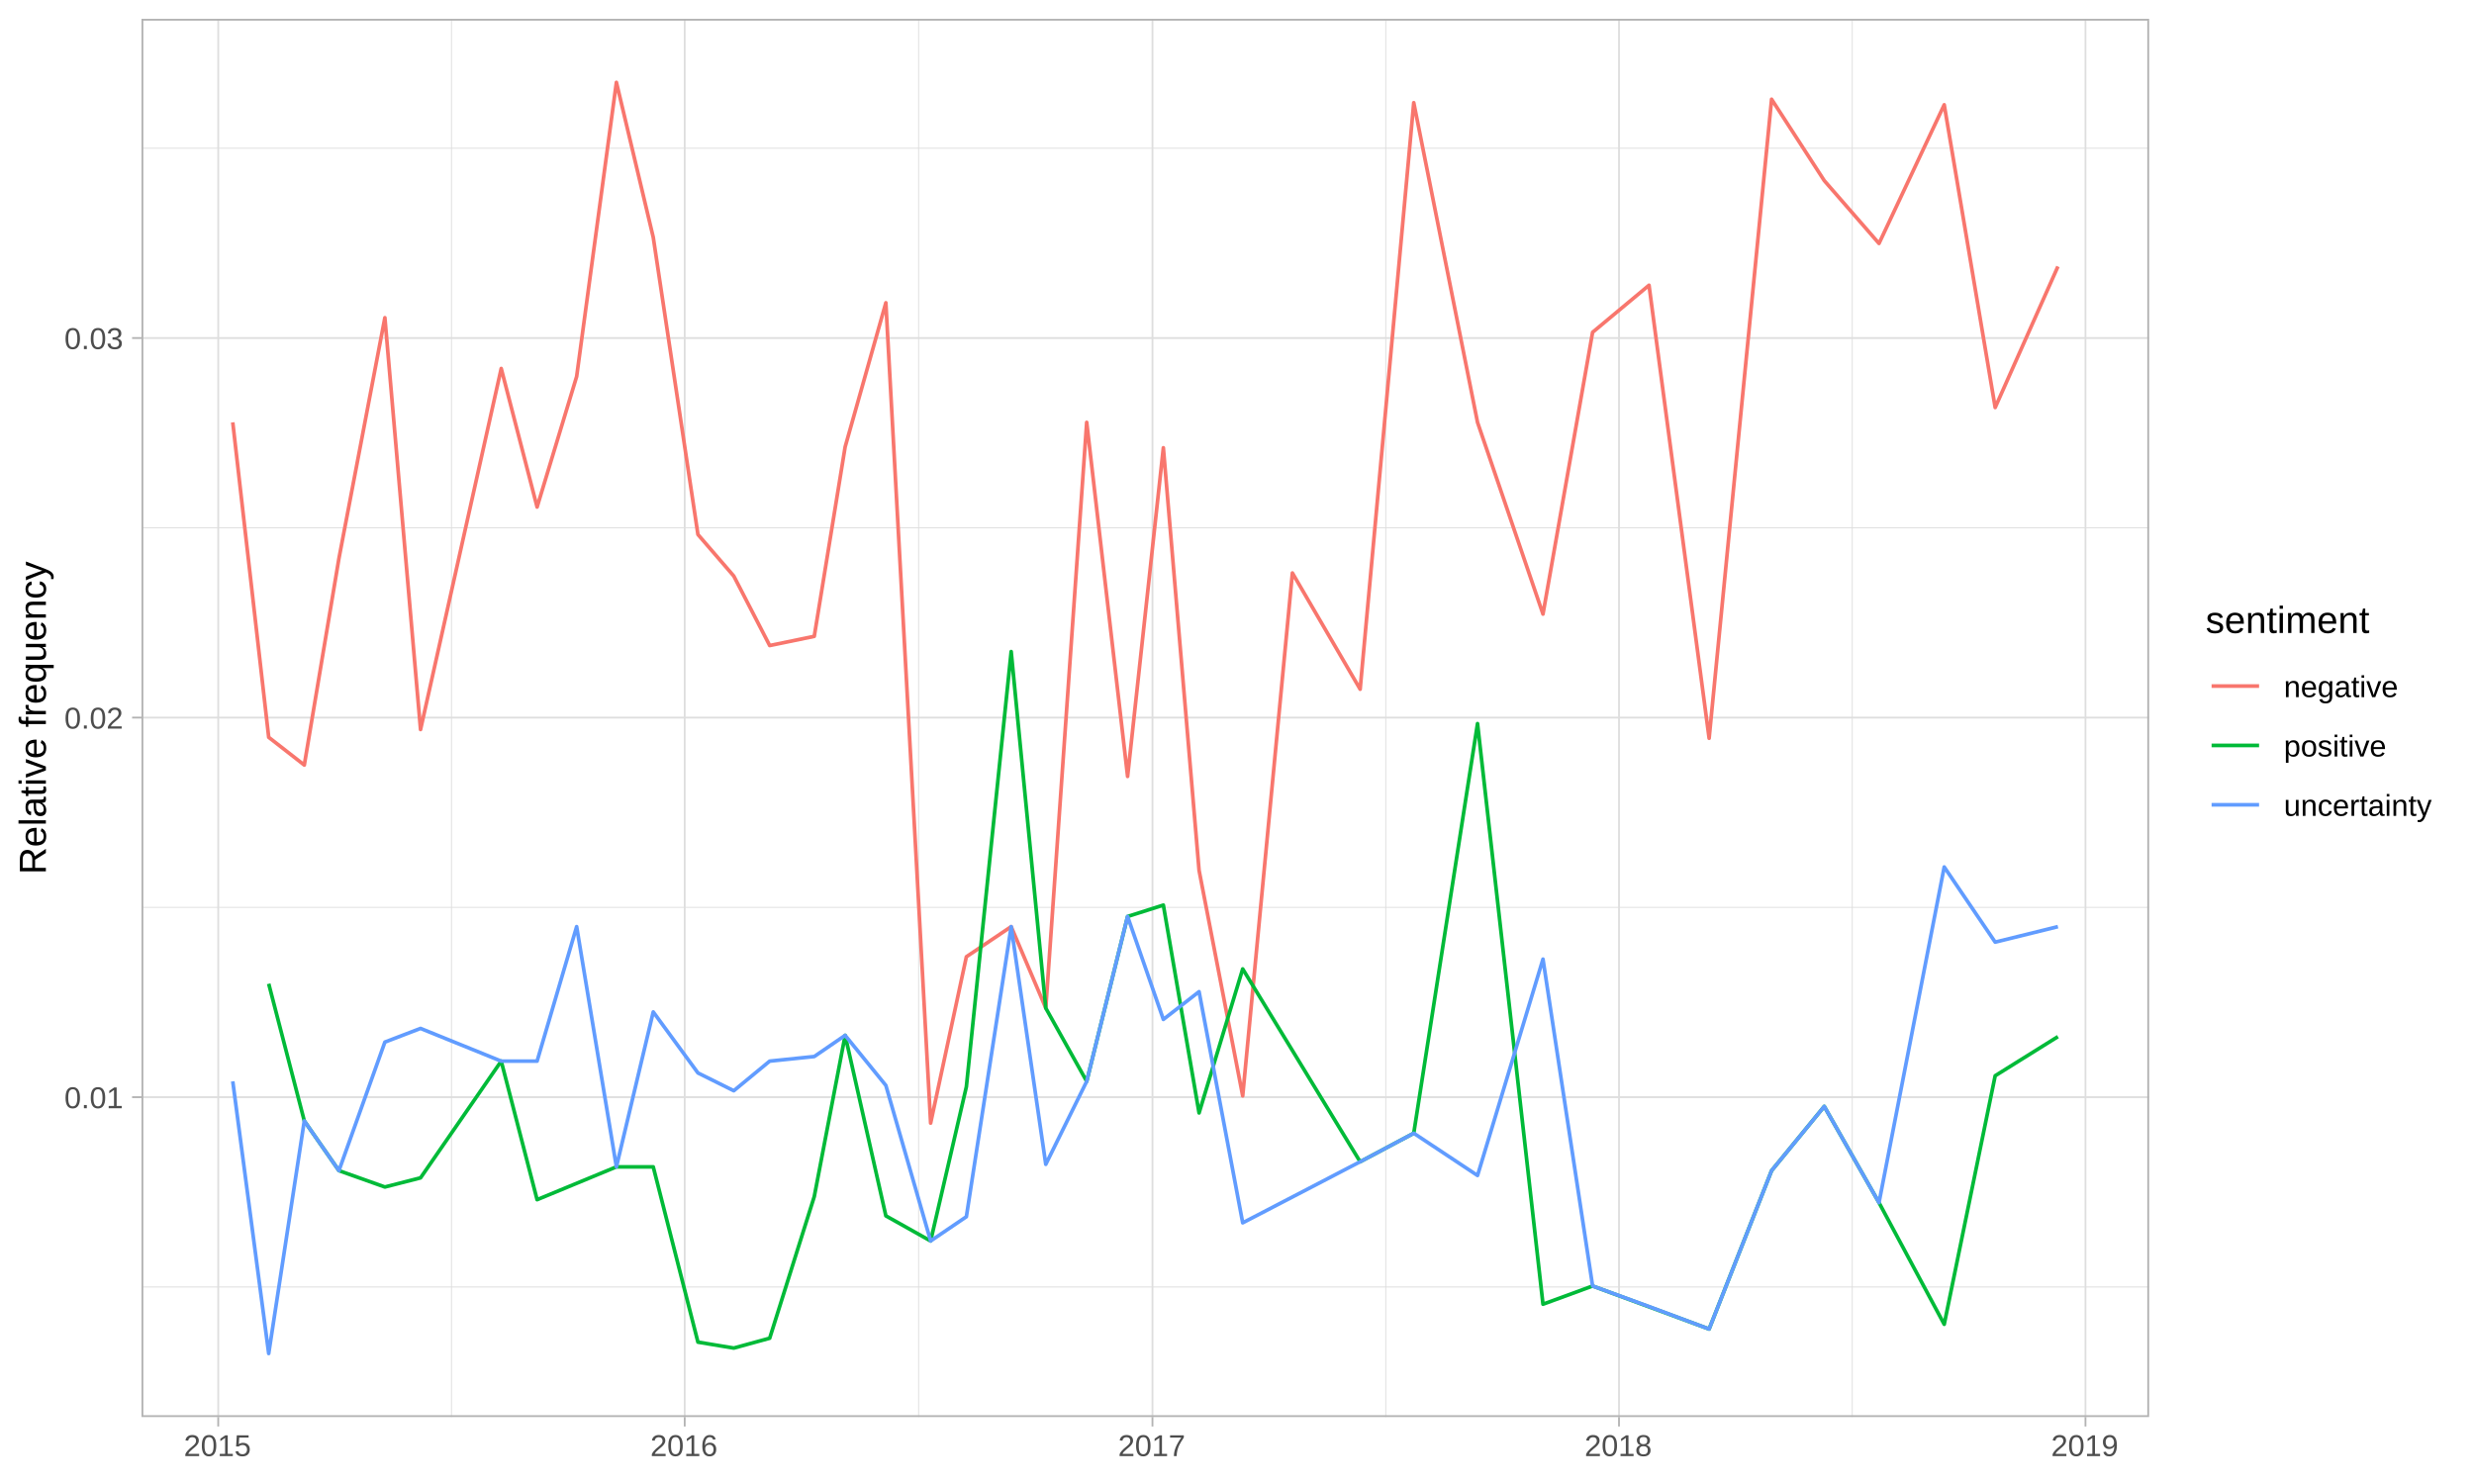
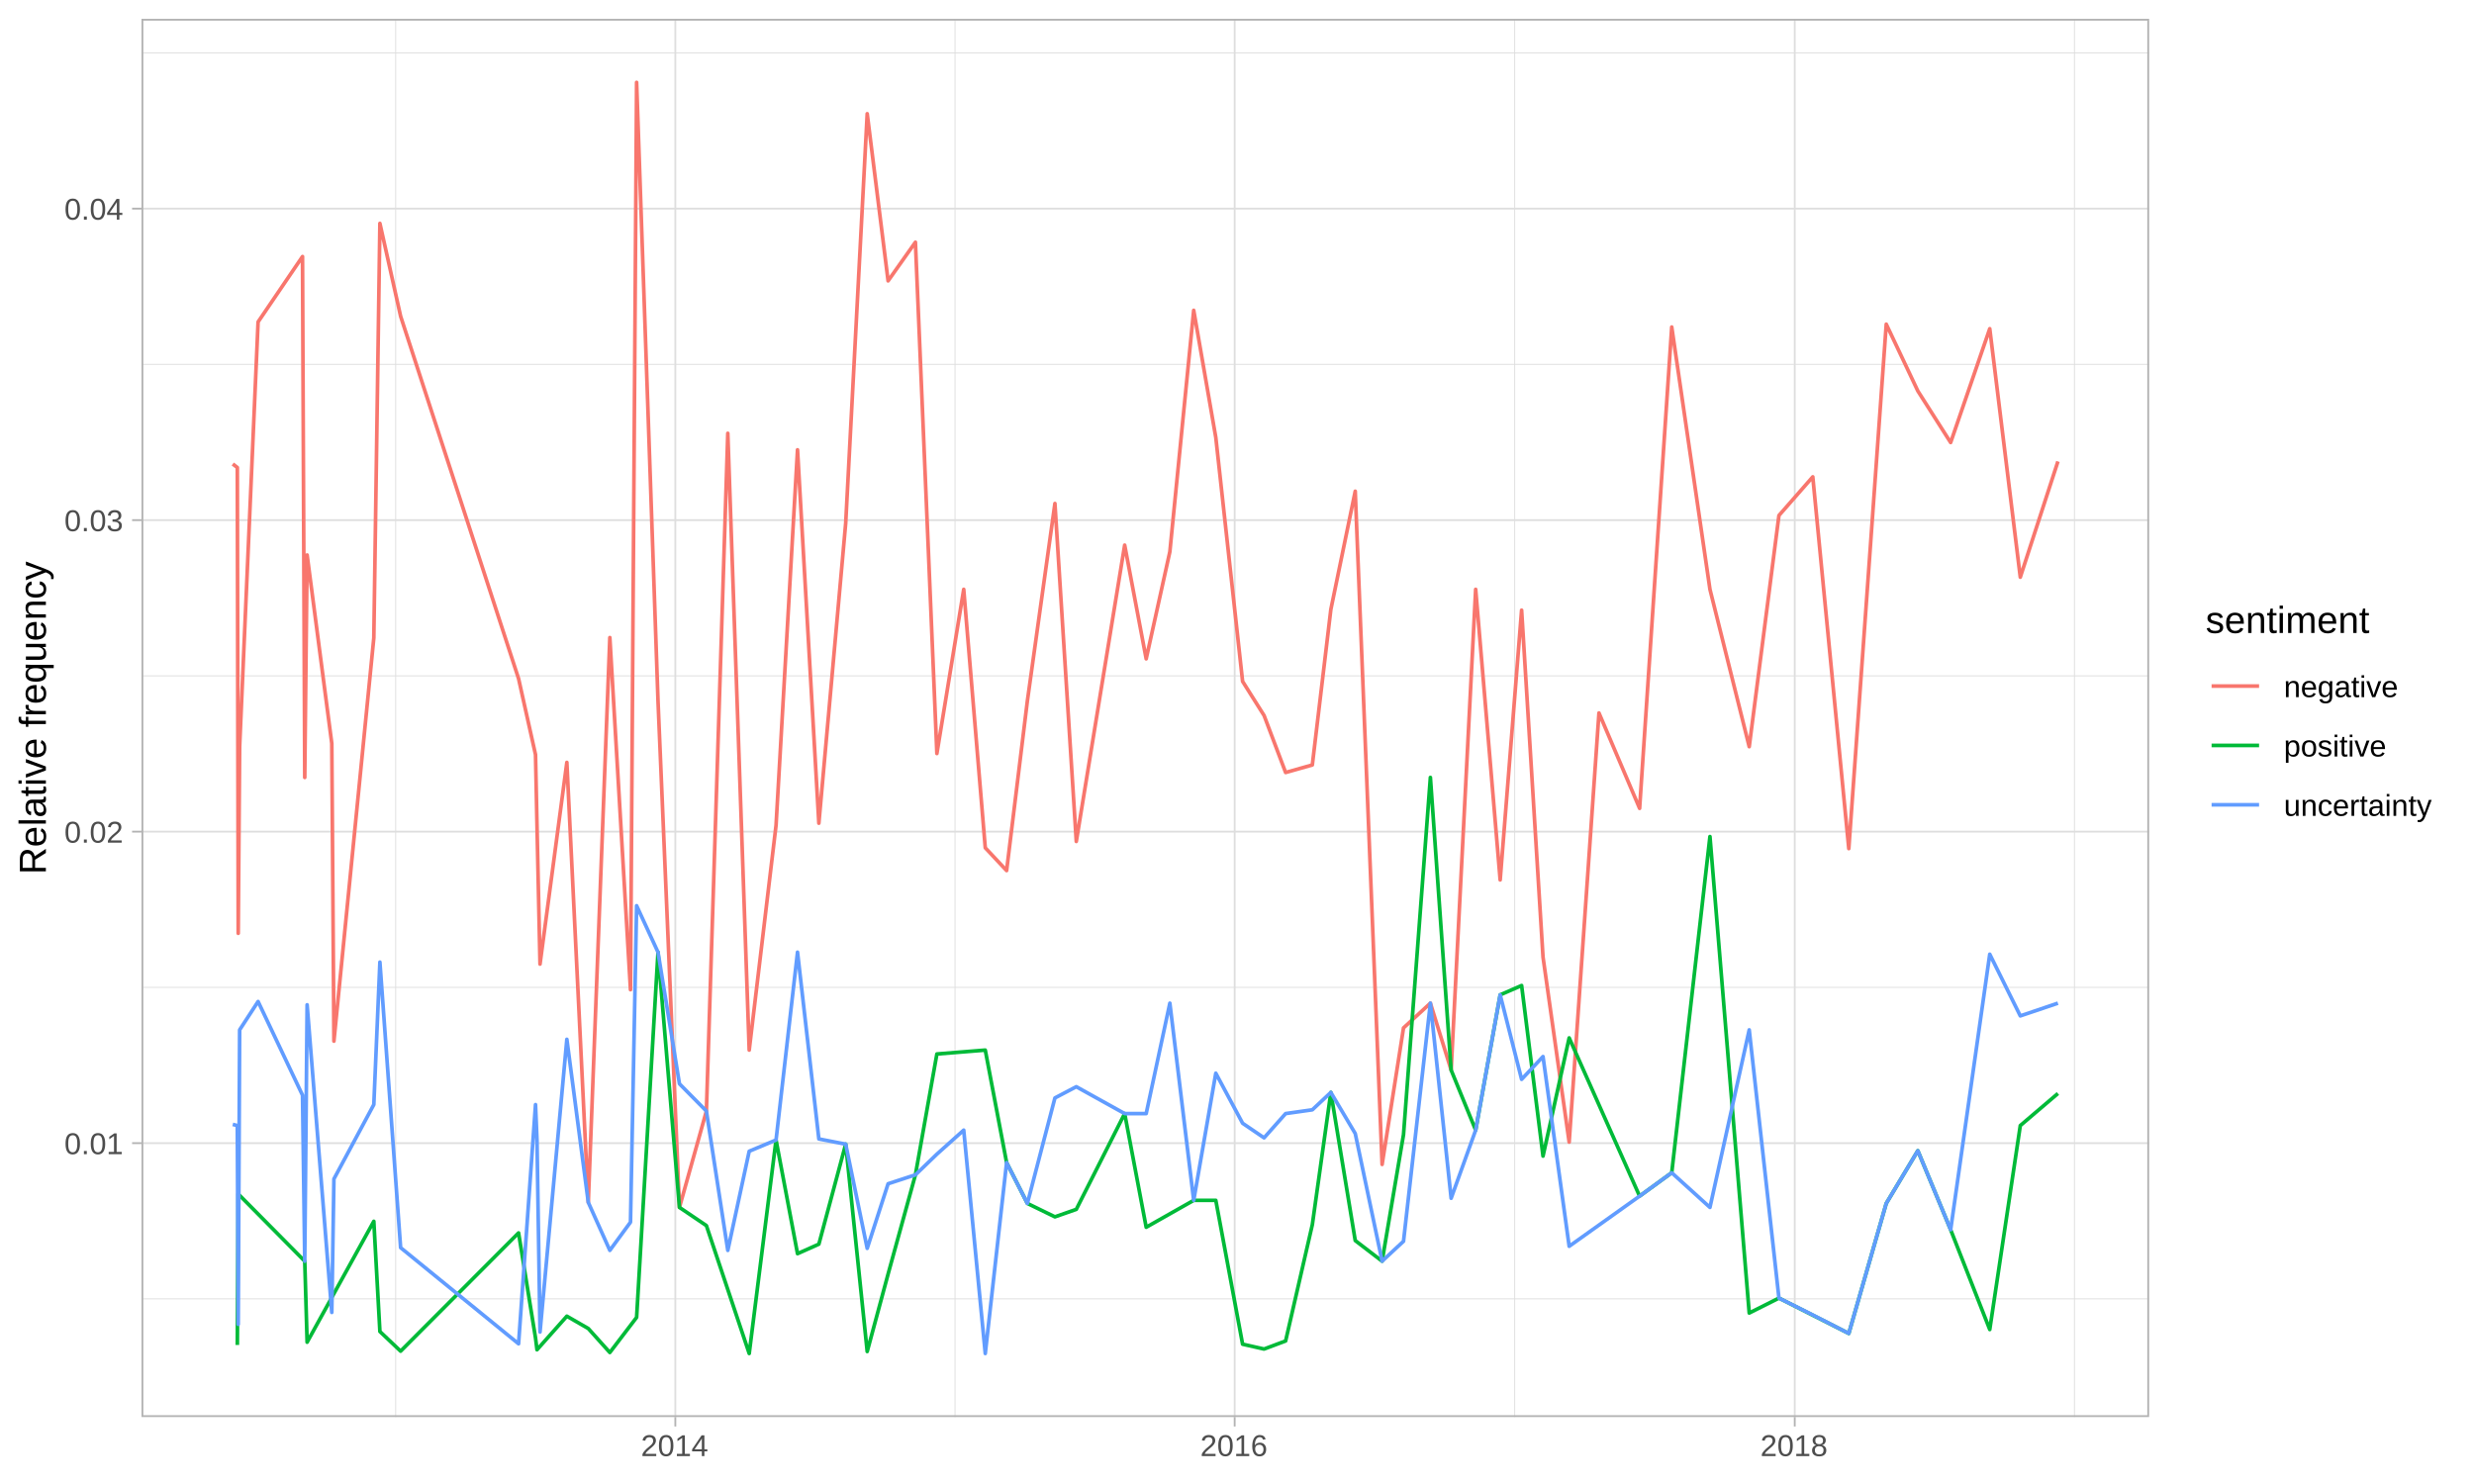
<svg xmlns="http://www.w3.org/2000/svg" viewBox="0 0 720.00 432.00">
  <defs>
    <style type="text/css">
    line, polyline, path, rect, circle {
      fill: none;
      stroke: #000000;
      stroke-linecap: round;
      stroke-linejoin: round;
      stroke-miterlimit: 10.00;
    }
  </style>
  </defs>
  <rect width="100%" height="100%" style="stroke: none; fill: #FFFFFF;" />
  <rect x="0.00" y="0.00" width="720.00" height="432.00" style="stroke-width: 1.07; stroke: #FFFFFF; fill: #FFFFFF;" />
  <defs>
    <clipPath id="cpNDEuMTgyM3w2MjUuNDY0fDQxMi41MTJ8NS40Nzk0NQ==">
      <rect x="41.18" y="5.48" width="584.28" height="407.03" />
    </clipPath>
  </defs>
  <rect x="41.18" y="5.48" width="584.28" height="407.03" style="stroke-width: 1.07; stroke: none; fill: #FFFFFF;" clip-path="url(#cpNDEuMTgyM3w2MjUuNDY0fDQxMi41MTJ8NS40Nzk0NQ==)" />
-   <polyline points="41.18,374.64 625.46,374.64 " style="stroke-width: 0.27; stroke: #DEDEDE; stroke-linecap: butt;" clip-path="url(#cpNDEuMTgyM3w2MjUuNDY0fDQxMi41MTJ8NS40Nzk0NQ==)" />
-   <polyline points="41.18,264.14 625.46,264.14 " style="stroke-width: 0.27; stroke: #DEDEDE; stroke-linecap: butt;" clip-path="url(#cpNDEuMTgyM3w2MjUuNDY0fDQxMi41MTJ8NS40Nzk0NQ==)" />
-   <polyline points="41.18,153.64 625.46,153.64 " style="stroke-width: 0.27; stroke: #DEDEDE; stroke-linecap: butt;" clip-path="url(#cpNDEuMTgyM3w2MjUuNDY0fDQxMi41MTJ8NS40Nzk0NQ==)" />
-   <polyline points="41.18,43.15 625.46,43.15 " style="stroke-width: 0.27; stroke: #DEDEDE; stroke-linecap: butt;" clip-path="url(#cpNDEuMTgyM3w2MjUuNDY0fDQxMi41MTJ8NS40Nzk0NQ==)" />
-   <polyline points="131.39,412.51 131.39,5.48 " style="stroke-width: 0.27; stroke: #DEDEDE; stroke-linecap: butt;" clip-path="url(#cpNDEuMTgyM3w2MjUuNDY0fDQxMi41MTJ8NS40Nzk0NQ==)" />
-   <polyline points="267.34,412.51 267.34,5.48 " style="stroke-width: 0.27; stroke: #DEDEDE; stroke-linecap: butt;" clip-path="url(#cpNDEuMTgyM3w2MjUuNDY0fDQxMi41MTJ8NS40Nzk0NQ==)" />
-   <polyline points="403.29,412.51 403.29,5.48 " style="stroke-width: 0.27; stroke: #DEDEDE; stroke-linecap: butt;" clip-path="url(#cpNDEuMTgyM3w2MjUuNDY0fDQxMi41MTJ8NS40Nzk0NQ==)" />
-   <polyline points="539.05,412.51 539.05,5.48 " style="stroke-width: 0.27; stroke: #DEDEDE; stroke-linecap: butt;" clip-path="url(#cpNDEuMTgyM3w2MjUuNDY0fDQxMi41MTJ8NS40Nzk0NQ==)" />
-   <polyline points="41.18,319.39 625.46,319.39 " style="stroke-width: 0.53; stroke: #DEDEDE; stroke-linecap: butt;" clip-path="url(#cpNDEuMTgyM3w2MjUuNDY0fDQxMi41MTJ8NS40Nzk0NQ==)" />
-   <polyline points="41.18,208.89 625.46,208.89 " style="stroke-width: 0.53; stroke: #DEDEDE; stroke-linecap: butt;" clip-path="url(#cpNDEuMTgyM3w2MjUuNDY0fDQxMi41MTJ8NS40Nzk0NQ==)" />
-   <polyline points="41.18,98.40 625.46,98.40 " style="stroke-width: 0.53; stroke: #DEDEDE; stroke-linecap: butt;" clip-path="url(#cpNDEuMTgyM3w2MjUuNDY0fDQxMi41MTJ8NS40Nzk0NQ==)" />
-   <polyline points="63.51,412.51 63.51,5.48 " style="stroke-width: 0.53; stroke: #DEDEDE; stroke-linecap: butt;" clip-path="url(#cpNDEuMTgyM3w2MjUuNDY0fDQxMi41MTJ8NS40Nzk0NQ==)" />
-   <polyline points="199.27,412.51 199.27,5.48 " style="stroke-width: 0.53; stroke: #DEDEDE; stroke-linecap: butt;" clip-path="url(#cpNDEuMTgyM3w2MjUuNDY0fDQxMi41MTJ8NS40Nzk0NQ==)" />
-   <polyline points="335.40,412.51 335.40,5.48 " style="stroke-width: 0.53; stroke: #DEDEDE; stroke-linecap: butt;" clip-path="url(#cpNDEuMTgyM3w2MjUuNDY0fDQxMi41MTJ8NS40Nzk0NQ==)" />
-   <polyline points="471.17,412.51 471.17,5.48 " style="stroke-width: 0.53; stroke: #DEDEDE; stroke-linecap: butt;" clip-path="url(#cpNDEuMTgyM3w2MjUuNDY0fDQxMi41MTJ8NS40Nzk0NQ==)" />
-   <polyline points="606.93,412.51 606.93,5.48 " style="stroke-width: 0.53; stroke: #DEDEDE; stroke-linecap: butt;" clip-path="url(#cpNDEuMTgyM3w2MjUuNDY0fDQxMi41MTJ8NS40Nzk0NQ==)" />
-   <polyline points="67.74,122.95 78.20,214.63 88.56,222.71 98.64,162.56 112.01,92.49 122.39,212.37 145.87,107.27 156.31,147.60 167.82,109.61 179.39,23.98 190.11,69.08 203.12,155.60 213.55,167.69 224.00,187.92 236.97,185.24 245.96,130.09 257.81,88.14 270.84,326.94 281.24,278.52 294.28,269.75 304.35,293.47 316.26,122.95 328.16,226.02 338.57,130.35 348.96,253.37 361.66,319.02 376.12,166.80 395.84,200.64 411.44,29.90 430.00,122.95 449.05,178.76 463.49,96.73 479.91,83.04 497.40,214.91 515.58,28.89 530.91,52.58 546.84,70.87 565.82,30.50 580.65,118.63 598.91,77.58 " style="stroke-width: 1.07; stroke: #F8766D; stroke-linecap: butt;" clip-path="url(#cpNDEuMTgyM3w2MjUuNDY0fDQxMi41MTJ8NS40Nzk0NQ==)" />
-   <polyline points="78.20,286.38 88.56,326.30 98.64,340.78 112.01,345.54 122.39,342.88 145.87,308.90 156.31,349.23 179.39,339.68 190.11,339.68 203.12,390.70 213.55,392.43 224.00,389.56 236.97,348.34 245.96,301.40 257.81,353.94 270.84,361.25 281.24,316.36 294.28,189.68 304.35,293.47 316.26,314.79 328.16,266.79 338.57,263.48 348.96,323.98 361.66,282.06 395.84,338.19 411.44,329.89 430.00,210.65 449.05,379.66 463.49,374.36 497.40,386.89 515.58,340.78 530.91,322.08 546.84,350.10 565.82,385.51 580.65,313.16 598.91,301.77 " style="stroke-width: 1.07; stroke: #00BA38; stroke-linecap: butt;" clip-path="url(#cpNDEuMTgyM3w2MjUuNDY0fDQxMi41MTJ8NS40Nzk0NQ==)" />
-   <polyline points="67.74,314.79 78.20,394.01 88.56,326.30 98.64,340.78 112.01,303.36 122.39,299.38 145.87,308.90 156.31,308.90 167.82,269.75 179.39,339.68 190.11,294.58 203.12,312.34 213.55,317.52 224.00,308.90 236.97,307.56 245.96,301.40 257.81,315.97 270.84,361.25 281.24,354.20 294.28,269.75 304.35,338.94 316.26,314.79 328.16,266.79 338.57,296.76 348.96,288.68 361.66,355.97 395.84,338.19 411.44,329.89 430.00,342.19 449.05,279.21 463.49,374.36 479.91,380.34 497.40,386.89 515.58,340.78 530.91,322.08 546.84,350.10 565.82,252.38 580.65,274.26 598.91,269.75 " style="stroke-width: 1.07; stroke: #619CFF; stroke-linecap: butt;" clip-path="url(#cpNDEuMTgyM3w2MjUuNDY0fDQxMi41MTJ8NS40Nzk0NQ==)" />
+   <polyline points="41.18,378.11 625.46,378.11 " style="stroke-width: 0.27; stroke: #DEDEDE; stroke-linecap: butt;" clip-path="url(#cpNDEuMTgyM3w2MjUuNDY0fDQxMi41MTJ8NS40Nzk0NQ==)" />
+   <polyline points="41.18,287.43 625.46,287.43 " style="stroke-width: 0.27; stroke: #DEDEDE; stroke-linecap: butt;" clip-path="url(#cpNDEuMTgyM3w2MjUuNDY0fDQxMi41MTJ8NS40Nzk0NQ==)" />
+   <polyline points="41.18,196.75 625.46,196.75 " style="stroke-width: 0.27; stroke: #DEDEDE; stroke-linecap: butt;" clip-path="url(#cpNDEuMTgyM3w2MjUuNDY0fDQxMi41MTJ8NS40Nzk0NQ==)" />
+   <polyline points="41.18,106.07 625.46,106.07 " style="stroke-width: 0.27; stroke: #DEDEDE; stroke-linecap: butt;" clip-path="url(#cpNDEuMTgyM3w2MjUuNDY0fDQxMi41MTJ8NS40Nzk0NQ==)" />
+   <polyline points="41.18,15.39 625.46,15.39 " style="stroke-width: 0.27; stroke: #DEDEDE; stroke-linecap: butt;" clip-path="url(#cpNDEuMTgyM3w2MjUuNDY0fDQxMi41MTJ8NS40Nzk0NQ==)" />
+   <polyline points="115.15,412.51 115.15,5.48 " style="stroke-width: 0.27; stroke: #DEDEDE; stroke-linecap: butt;" clip-path="url(#cpNDEuMTgyM3w2MjUuNDY0fDQxMi41MTJ8NS40Nzk0NQ==)" />
+   <polyline points="277.93,412.51 277.93,5.48 " style="stroke-width: 0.27; stroke: #DEDEDE; stroke-linecap: butt;" clip-path="url(#cpNDEuMTgyM3w2MjUuNDY0fDQxMi41MTJ8NS40Nzk0NQ==)" />
+   <polyline points="440.82,412.51 440.82,5.48 " style="stroke-width: 0.27; stroke: #DEDEDE; stroke-linecap: butt;" clip-path="url(#cpNDEuMTgyM3w2MjUuNDY0fDQxMi41MTJ8NS40Nzk0NQ==)" />
+   <polyline points="603.72,412.51 603.72,5.48 " style="stroke-width: 0.27; stroke: #DEDEDE; stroke-linecap: butt;" clip-path="url(#cpNDEuMTgyM3w2MjUuNDY0fDQxMi41MTJ8NS40Nzk0NQ==)" />
+   <polyline points="41.18,332.77 625.46,332.77 " style="stroke-width: 0.53; stroke: #DEDEDE; stroke-linecap: butt;" clip-path="url(#cpNDEuMTgyM3w2MjUuNDY0fDQxMi41MTJ8NS40Nzk0NQ==)" />
+   <polyline points="41.18,242.09 625.46,242.09 " style="stroke-width: 0.53; stroke: #DEDEDE; stroke-linecap: butt;" clip-path="url(#cpNDEuMTgyM3w2MjUuNDY0fDQxMi41MTJ8NS40Nzk0NQ==)" />
+   <polyline points="41.18,151.41 625.46,151.41 " style="stroke-width: 0.53; stroke: #DEDEDE; stroke-linecap: butt;" clip-path="url(#cpNDEuMTgyM3w2MjUuNDY0fDQxMi41MTJ8NS40Nzk0NQ==)" />
+   <polyline points="41.18,60.73 625.46,60.73 " style="stroke-width: 0.53; stroke: #DEDEDE; stroke-linecap: butt;" clip-path="url(#cpNDEuMTgyM3w2MjUuNDY0fDQxMi41MTJ8NS40Nzk0NQ==)" />
+   <polyline points="196.54,412.51 196.54,5.48 " style="stroke-width: 0.53; stroke: #DEDEDE; stroke-linecap: butt;" clip-path="url(#cpNDEuMTgyM3w2MjUuNDY0fDQxMi41MTJ8NS40Nzk0NQ==)" />
+   <polyline points="359.32,412.51 359.32,5.48 " style="stroke-width: 0.53; stroke: #DEDEDE; stroke-linecap: butt;" clip-path="url(#cpNDEuMTgyM3w2MjUuNDY0fDQxMi41MTJ8NS40Nzk0NQ==)" />
+   <polyline points="522.32,412.51 522.32,5.48 " style="stroke-width: 0.53; stroke: #DEDEDE; stroke-linecap: butt;" clip-path="url(#cpNDEuMTgyM3w2MjUuNDY0fDQxMi41MTJ8NS40Nzk0NQ==)" />
+   <polyline points="67.74,135.07 69.07,136.09 69.33,271.69 69.74,217.36 75.11,93.71 88.04,74.68 88.69,226.32 89.38,161.56 96.56,216.42 97.18,303.08 108.79,185.71 110.56,65.03 116.59,92.06 150.92,197.56 155.85,219.68 156.28,240.26 157.16,280.65 164.97,221.94 171.21,350.03 177.48,185.60 183.49,288.11 185.27,23.98 191.50,204.06 197.74,351.48 205.58,323.44 211.81,126.14 218.04,305.69 225.85,240.26 232.10,130.94 238.31,239.64 246.12,152.32 252.38,33.11 258.46,81.76 266.41,70.51 272.66,219.35 280.47,171.56 286.74,246.80 292.95,253.43 298.99,204.06 307.01,146.57 313.23,244.95 327.31,158.69 333.57,191.79 340.46,160.61 347.40,90.34 353.83,127.35 361.63,198.36 367.88,208.28 374.15,224.88 381.92,222.68 387.31,177.42 394.41,143.00 402.23,338.97 408.46,299.23 416.28,292.03 422.32,311.50 429.46,171.56 436.59,256.15 442.83,177.63 449.06,278.60 456.67,332.47 465.34,207.55 477.17,235.32 486.52,95.20 497.64,171.56 509.07,217.36 517.72,150.05 527.57,138.81 538.05,247.03 548.95,94.37 558.14,113.81 567.69,128.82 579.07,95.69 587.96,168.02 598.91,134.33 " style="stroke-width: 1.07; stroke: #F8766D; stroke-linecap: butt;" clip-path="url(#cpNDEuMTgyM3w2MjUuNDY0fDQxMi41MTJ8NS40Nzk0NQ==)" />
+   <polyline points="69.07,391.52 69.33,347.57 88.69,367.13 89.38,390.72 108.79,355.53 110.56,387.61 116.59,393.33 150.92,358.91 155.85,389.49 156.28,392.92 164.97,383.15 171.21,386.74 177.48,393.72 185.27,383.50 191.50,277.19 197.74,351.48 205.58,356.78 218.04,394.01 225.85,331.86 232.10,364.95 238.31,362.18 246.12,333.07 252.38,393.43 258.46,370.88 266.41,342.00 272.66,306.82 286.74,305.69 292.95,338.44 298.99,350.32 307.01,354.23 313.23,352.05 327.31,324.17 333.57,357.26 347.40,349.43 353.83,349.43 361.63,391.30 367.88,392.71 374.15,390.36 381.92,356.53 387.31,318.01 394.41,361.13 402.23,367.13 408.46,330.29 416.28,226.32 422.32,311.50 429.46,328.99 436.59,289.61 442.83,286.89 449.06,336.54 456.67,302.14 477.17,348.20 486.52,341.39 497.64,243.53 509.07,382.23 517.72,377.88 538.05,388.17 548.95,350.32 558.14,334.98 567.69,357.98 579.07,387.03 587.96,327.66 598.91,318.32 " style="stroke-width: 1.07; stroke: #00BA38; stroke-linecap: butt;" clip-path="url(#cpNDEuMTgyM3w2MjUuNDY0fDQxMi41MTJ8NS40Nzk0NQ==)" />
+   <polyline points="67.74,327.32 69.07,327.66 69.33,385.51 69.74,299.80 75.11,291.55 88.04,318.82 88.69,367.13 89.38,292.51 96.56,382.05 97.18,343.20 108.79,321.56 110.56,280.08 116.59,363.20 150.92,391.18 155.85,321.56 156.28,331.86 157.16,387.75 164.97,302.55 171.21,350.03 177.48,363.99 183.49,355.78 185.27,263.66 191.50,277.19 197.74,315.50 205.58,323.44 211.81,363.99 218.04,335.13 225.85,331.86 232.10,277.19 238.31,331.55 246.12,333.07 252.38,363.40 258.46,344.60 266.41,342.00 272.66,335.98 280.47,328.99 286.74,394.01 292.95,338.44 298.99,350.32 307.01,319.62 313.23,316.35 327.31,324.17 333.57,324.17 340.46,292.03 347.40,349.43 353.83,312.42 361.63,326.98 367.88,331.23 374.15,324.17 381.92,323.07 387.31,318.01 394.41,329.97 402.23,367.13 408.46,361.34 416.28,292.03 422.32,348.82 429.46,328.99 436.59,289.61 442.83,314.20 449.06,307.57 456.67,362.80 477.17,348.20 486.52,341.39 497.64,351.48 509.07,299.80 517.72,377.88 527.57,382.79 538.05,388.17 548.95,350.32 558.14,334.98 567.69,357.98 579.07,277.78 587.96,295.73 598.91,292.03 " style="stroke-width: 1.07; stroke: #619CFF; stroke-linecap: butt;" clip-path="url(#cpNDEuMTgyM3w2MjUuNDY0fDQxMi41MTJ8NS40Nzk0NQ==)" />
  <rect x="41.18" y="5.48" width="584.28" height="407.03" style="stroke-width: 1.07; stroke: #B3B3B3;" clip-path="url(#cpNDEuMTgyM3w2MjUuNDY0fDQxMi41MTJ8NS40Nzk0NQ==)" />
  <defs>
    <clipPath id="cpMHw3MjB8NDMyfDA=">
      <rect x="0.00" y="0.00" width="720.00" height="432.00" />
    </clipPath>
  </defs>
  <g clip-path="url(#cpMHw3MjB8NDMyfDA=)">
-     <text x="18.73" y="322.61" style="font-size: 8.80px; fill: #4D4D4D; font-family: Arial;" textLength="17.52px" lengthAdjust="spacingAndGlyphs">0.01</text>
+     <text x="18.73" y="335.99" style="font-size: 8.80px; fill: #4D4D4D; font-family: Arial;" textLength="17.52px" lengthAdjust="spacingAndGlyphs">0.01</text>
  </g>
  <g clip-path="url(#cpMHw3MjB8NDMyfDA=)">
-     <text x="18.73" y="212.11" style="font-size: 8.80px; fill: #4D4D4D; font-family: Arial;" textLength="17.52px" lengthAdjust="spacingAndGlyphs">0.02</text>
+     <text x="18.73" y="245.31" style="font-size: 8.80px; fill: #4D4D4D; font-family: Arial;" textLength="17.52px" lengthAdjust="spacingAndGlyphs">0.02</text>
  </g>
  <g clip-path="url(#cpMHw3MjB8NDMyfDA=)">
-     <text x="18.73" y="101.62" style="font-size: 8.80px; fill: #4D4D4D; font-family: Arial;" textLength="17.52px" lengthAdjust="spacingAndGlyphs">0.03</text>
-   </g>
-   <polyline points="38.44,319.39 41.18,319.39 " style="stroke-width: 0.53; stroke: #B3B3B3; stroke-linecap: butt;" clip-path="url(#cpMHw3MjB8NDMyfDA=)" />
-   <polyline points="38.44,208.89 41.18,208.89 " style="stroke-width: 0.53; stroke: #B3B3B3; stroke-linecap: butt;" clip-path="url(#cpMHw3MjB8NDMyfDA=)" />
-   <polyline points="38.44,98.40 41.18,98.40 " style="stroke-width: 0.53; stroke: #B3B3B3; stroke-linecap: butt;" clip-path="url(#cpMHw3MjB8NDMyfDA=)" />
-   <polyline points="63.51,415.25 63.51,412.51 " style="stroke-width: 0.53; stroke: #B3B3B3; stroke-linecap: butt;" clip-path="url(#cpMHw3MjB8NDMyfDA=)" />
-   <polyline points="199.27,415.25 199.27,412.51 " style="stroke-width: 0.53; stroke: #B3B3B3; stroke-linecap: butt;" clip-path="url(#cpMHw3MjB8NDMyfDA=)" />
-   <polyline points="335.40,415.25 335.40,412.51 " style="stroke-width: 0.53; stroke: #B3B3B3; stroke-linecap: butt;" clip-path="url(#cpMHw3MjB8NDMyfDA=)" />
-   <polyline points="471.17,415.25 471.17,412.51 " style="stroke-width: 0.53; stroke: #B3B3B3; stroke-linecap: butt;" clip-path="url(#cpMHw3MjB8NDMyfDA=)" />
-   <polyline points="606.93,415.25 606.93,412.51 " style="stroke-width: 0.53; stroke: #B3B3B3; stroke-linecap: butt;" clip-path="url(#cpMHw3MjB8NDMyfDA=)" />
-   <g clip-path="url(#cpMHw3MjB8NDMyfDA=)">
-     <text x="53.50" y="423.88" style="font-size: 8.80px; fill: #4D4D4D; font-family: Arial;" textLength="20.02px" lengthAdjust="spacingAndGlyphs">2015</text>
+     <text x="18.73" y="154.63" style="font-size: 8.80px; fill: #4D4D4D; font-family: Arial;" textLength="17.52px" lengthAdjust="spacingAndGlyphs">0.03</text>
  </g>
  <g clip-path="url(#cpMHw3MjB8NDMyfDA=)">
-     <text x="189.26" y="423.88" style="font-size: 8.80px; fill: #4D4D4D; font-family: Arial;" textLength="20.02px" lengthAdjust="spacingAndGlyphs">2016</text>
+     <text x="18.73" y="63.95" style="font-size: 8.80px; fill: #4D4D4D; font-family: Arial;" textLength="17.52px" lengthAdjust="spacingAndGlyphs">0.04</text>
+   </g>
+   <polyline points="38.44,332.77 41.18,332.77 " style="stroke-width: 0.53; stroke: #B3B3B3; stroke-linecap: butt;" clip-path="url(#cpMHw3MjB8NDMyfDA=)" />
+   <polyline points="38.44,242.09 41.18,242.09 " style="stroke-width: 0.53; stroke: #B3B3B3; stroke-linecap: butt;" clip-path="url(#cpMHw3MjB8NDMyfDA=)" />
+   <polyline points="38.44,151.41 41.18,151.41 " style="stroke-width: 0.53; stroke: #B3B3B3; stroke-linecap: butt;" clip-path="url(#cpMHw3MjB8NDMyfDA=)" />
+   <polyline points="38.44,60.73 41.18,60.73 " style="stroke-width: 0.53; stroke: #B3B3B3; stroke-linecap: butt;" clip-path="url(#cpMHw3MjB8NDMyfDA=)" />
+   <polyline points="196.54,415.25 196.54,412.51 " style="stroke-width: 0.53; stroke: #B3B3B3; stroke-linecap: butt;" clip-path="url(#cpMHw3MjB8NDMyfDA=)" />
+   <polyline points="359.32,415.25 359.32,412.51 " style="stroke-width: 0.53; stroke: #B3B3B3; stroke-linecap: butt;" clip-path="url(#cpMHw3MjB8NDMyfDA=)" />
+   <polyline points="522.32,415.25 522.32,412.51 " style="stroke-width: 0.53; stroke: #B3B3B3; stroke-linecap: butt;" clip-path="url(#cpMHw3MjB8NDMyfDA=)" />
+   <g clip-path="url(#cpMHw3MjB8NDMyfDA=)">
+     <text x="186.53" y="423.88" style="font-size: 8.80px; fill: #4D4D4D; font-family: Arial;" textLength="20.02px" lengthAdjust="spacingAndGlyphs">2014</text>
  </g>
  <g clip-path="url(#cpMHw3MjB8NDMyfDA=)">
-     <text x="325.39" y="423.88" style="font-size: 8.80px; fill: #4D4D4D; font-family: Arial;" textLength="20.02px" lengthAdjust="spacingAndGlyphs">2017</text>
+     <text x="349.31" y="423.88" style="font-size: 8.80px; fill: #4D4D4D; font-family: Arial;" textLength="20.02px" lengthAdjust="spacingAndGlyphs">2016</text>
  </g>
  <g clip-path="url(#cpMHw3MjB8NDMyfDA=)">
-     <text x="461.16" y="423.88" style="font-size: 8.80px; fill: #4D4D4D; font-family: Arial;" textLength="20.02px" lengthAdjust="spacingAndGlyphs">2018</text>
-   </g>
-   <g clip-path="url(#cpMHw3MjB8NDMyfDA=)">
-     <text x="596.92" y="423.88" style="font-size: 8.80px; fill: #4D4D4D; font-family: Arial;" textLength="20.02px" lengthAdjust="spacingAndGlyphs">2019</text>
+     <text x="512.31" y="423.88" style="font-size: 8.80px; fill: #4D4D4D; font-family: Arial;" textLength="20.02px" lengthAdjust="spacingAndGlyphs">2018</text>
  </g>
  <g clip-path="url(#cpMHw3MjB8NDMyfDA=)">
    <text transform="translate(13.35,254.55) rotate(-90)" style="font-size: 11.00px; font-family: Arial;" textLength="91.10px" lengthAdjust="spacingAndGlyphs">Relative frequency</text>
  </g>
  <rect x="636.42" y="169.59" width="78.10" height="78.82" style="stroke-width: 1.07; stroke: none; fill: #FFFFFF;" clip-path="url(#cpMHw3MjB8NDMyfDA=)" />
  <g clip-path="url(#cpMHw3MjB8NDMyfDA=)">
    <text x="641.90" y="184.27" style="font-size: 11.00px; font-family: Arial;" textLength="47.69px" lengthAdjust="spacingAndGlyphs">sentiment</text>
  </g>
  <rect x="641.90" y="191.08" width="17.28" height="17.28" style="stroke-width: 1.07; stroke: none; fill: #FFFFFF;" clip-path="url(#cpMHw3MjB8NDMyfDA=)" />
  <line x1="643.63" y1="199.72" x2="657.45" y2="199.72" style="stroke-width: 1.07; stroke: #F8766D; stroke-linecap: butt;" clip-path="url(#cpMHw3MjB8NDMyfDA=)" />
  <rect x="641.90" y="208.36" width="17.28" height="17.28" style="stroke-width: 1.07; stroke: none; fill: #FFFFFF;" clip-path="url(#cpMHw3MjB8NDMyfDA=)" />
  <line x1="643.63" y1="217.00" x2="657.45" y2="217.00" style="stroke-width: 1.07; stroke: #00BA38; stroke-linecap: butt;" clip-path="url(#cpMHw3MjB8NDMyfDA=)" />
  <rect x="641.90" y="225.64" width="17.28" height="17.28" style="stroke-width: 1.07; stroke: none; fill: #FFFFFF;" clip-path="url(#cpMHw3MjB8NDMyfDA=)" />
  <line x1="643.63" y1="234.28" x2="657.45" y2="234.28" style="stroke-width: 1.07; stroke: #619CFF; stroke-linecap: butt;" clip-path="url(#cpMHw3MjB8NDMyfDA=)" />
  <g clip-path="url(#cpMHw3MjB8NDMyfDA=)">
    <text x="664.66" y="202.94" style="font-size: 8.80px; font-family: Arial;" textLength="34.03px" lengthAdjust="spacingAndGlyphs">negative</text>
  </g>
  <g clip-path="url(#cpMHw3MjB8NDMyfDA=)">
    <text x="664.66" y="220.22" style="font-size: 8.80px; font-family: Arial;" textLength="30.52px" lengthAdjust="spacingAndGlyphs">positive</text>
  </g>
  <g clip-path="url(#cpMHw3MjB8NDMyfDA=)">
    <text x="664.66" y="237.50" style="font-size: 8.80px; font-family: Arial;" textLength="44.02px" lengthAdjust="spacingAndGlyphs">uncertainty</text>
  </g>
</svg>
